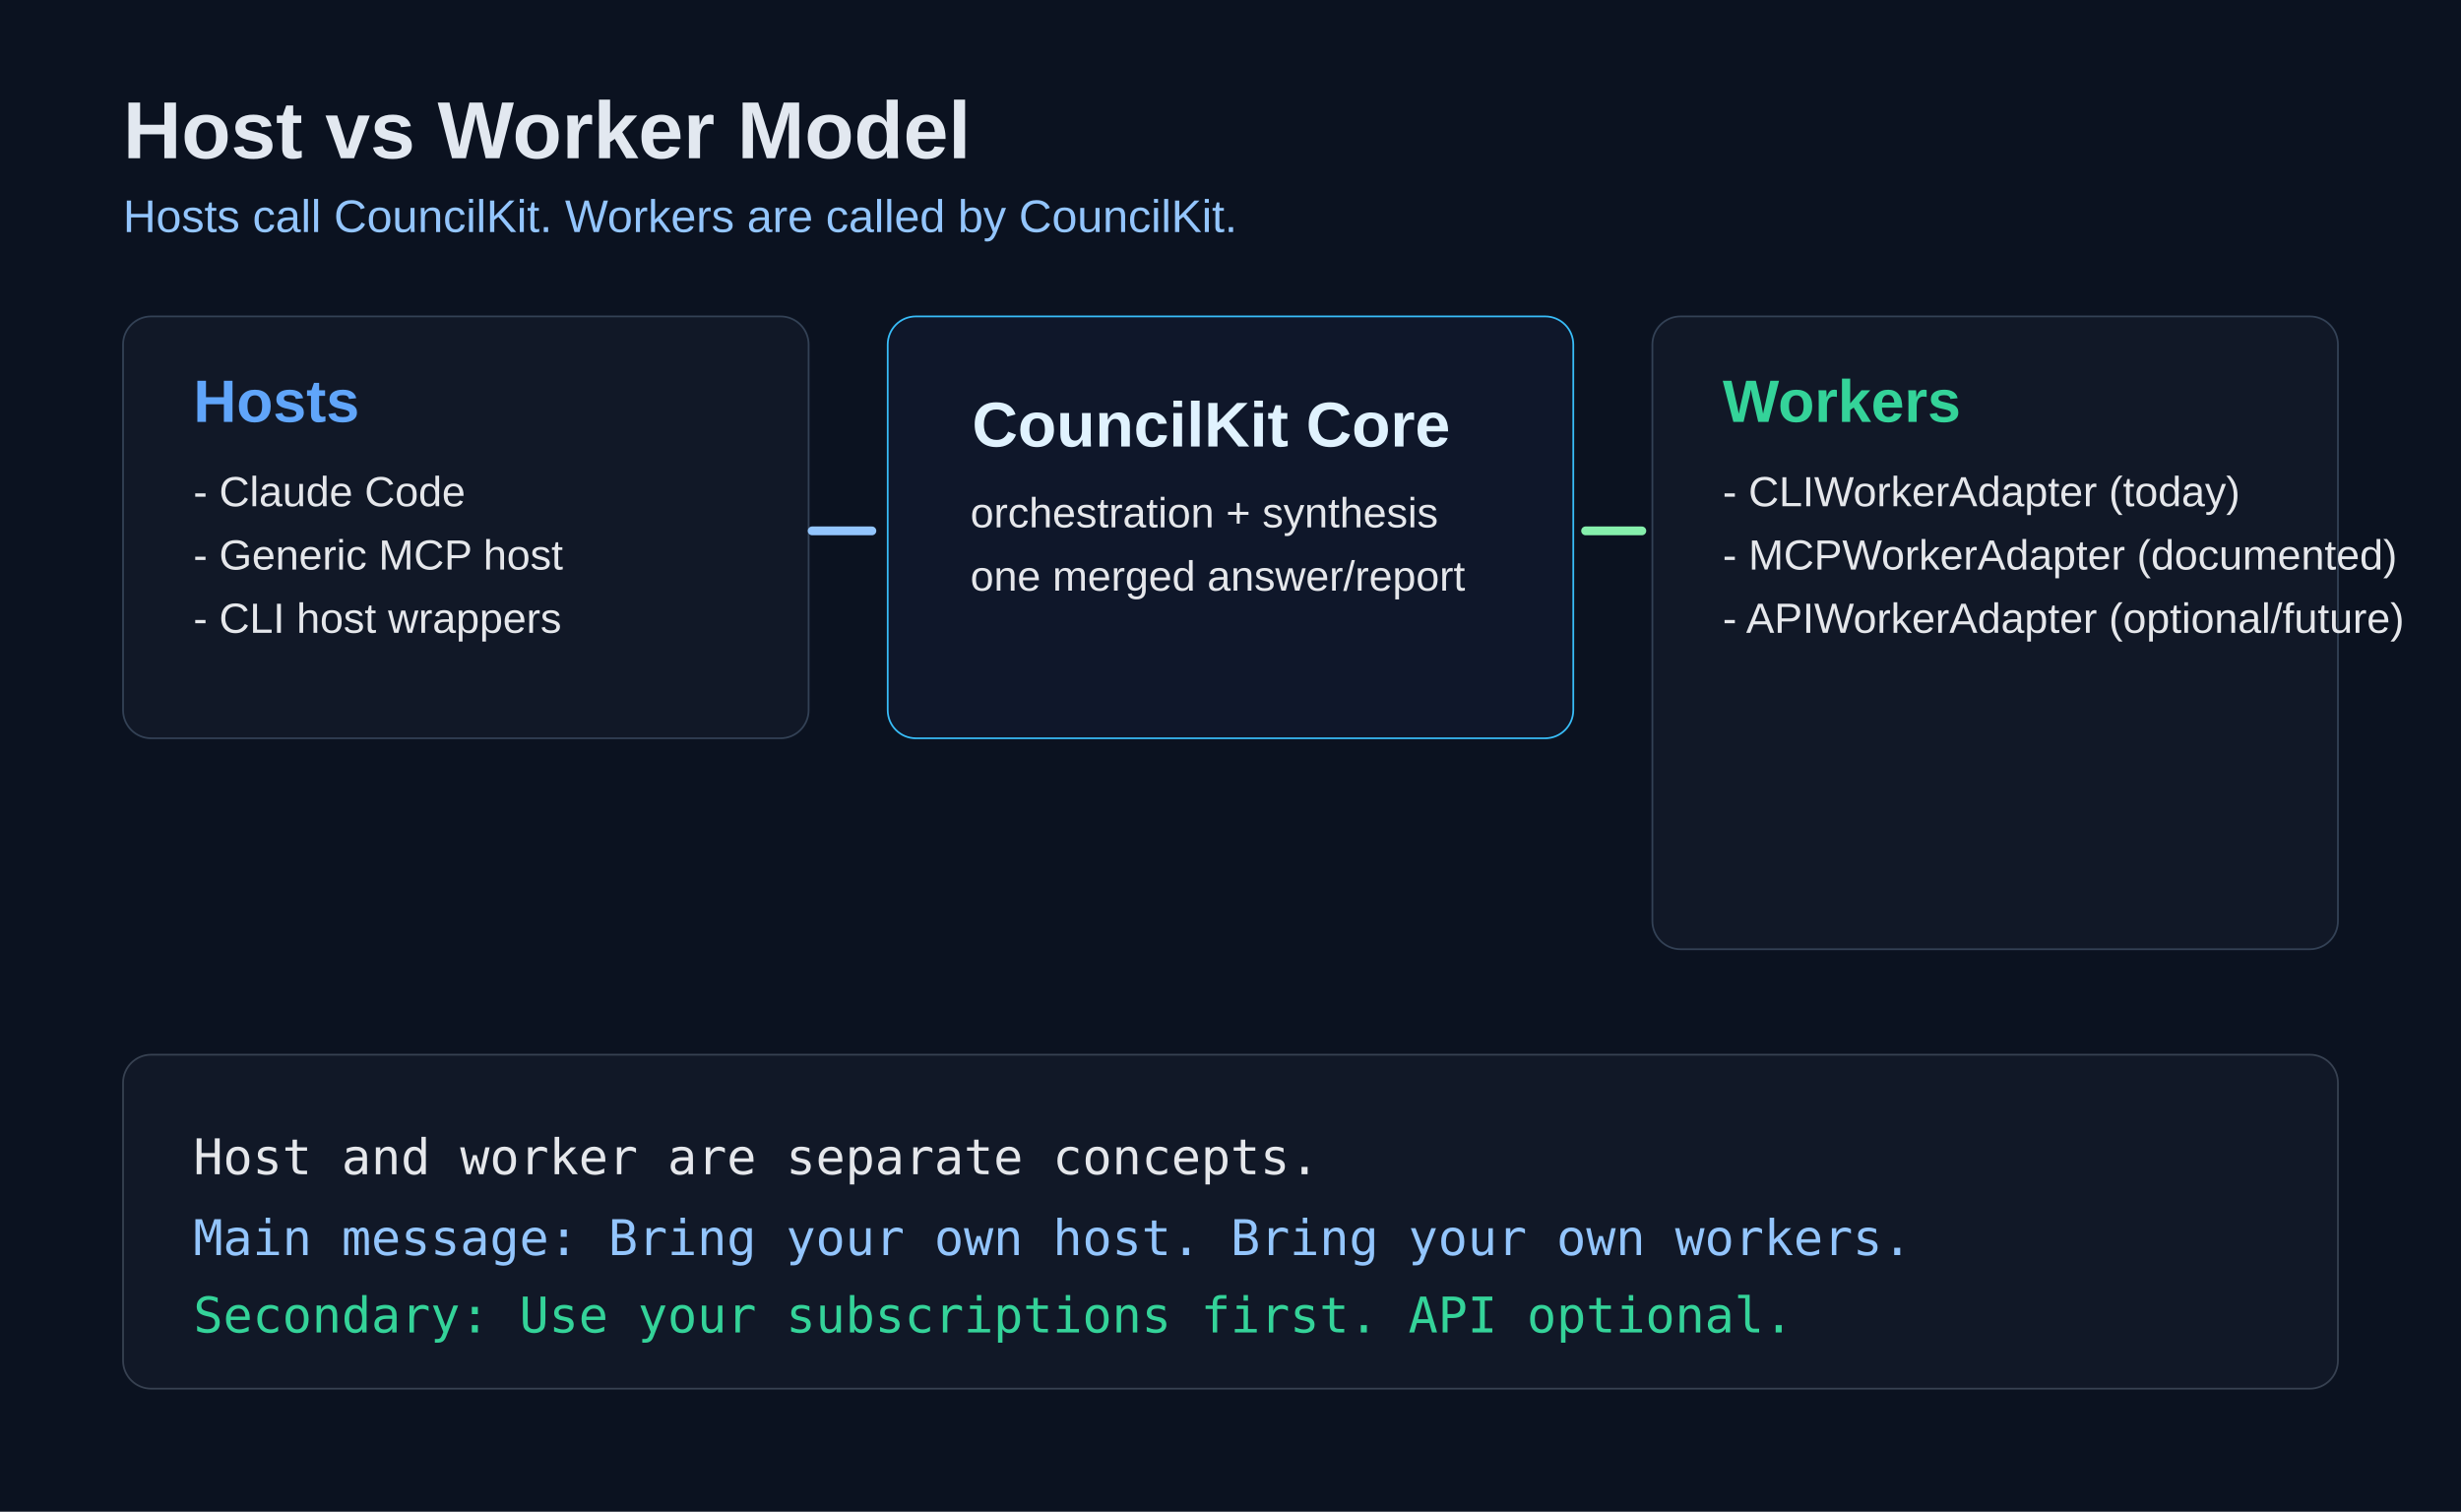
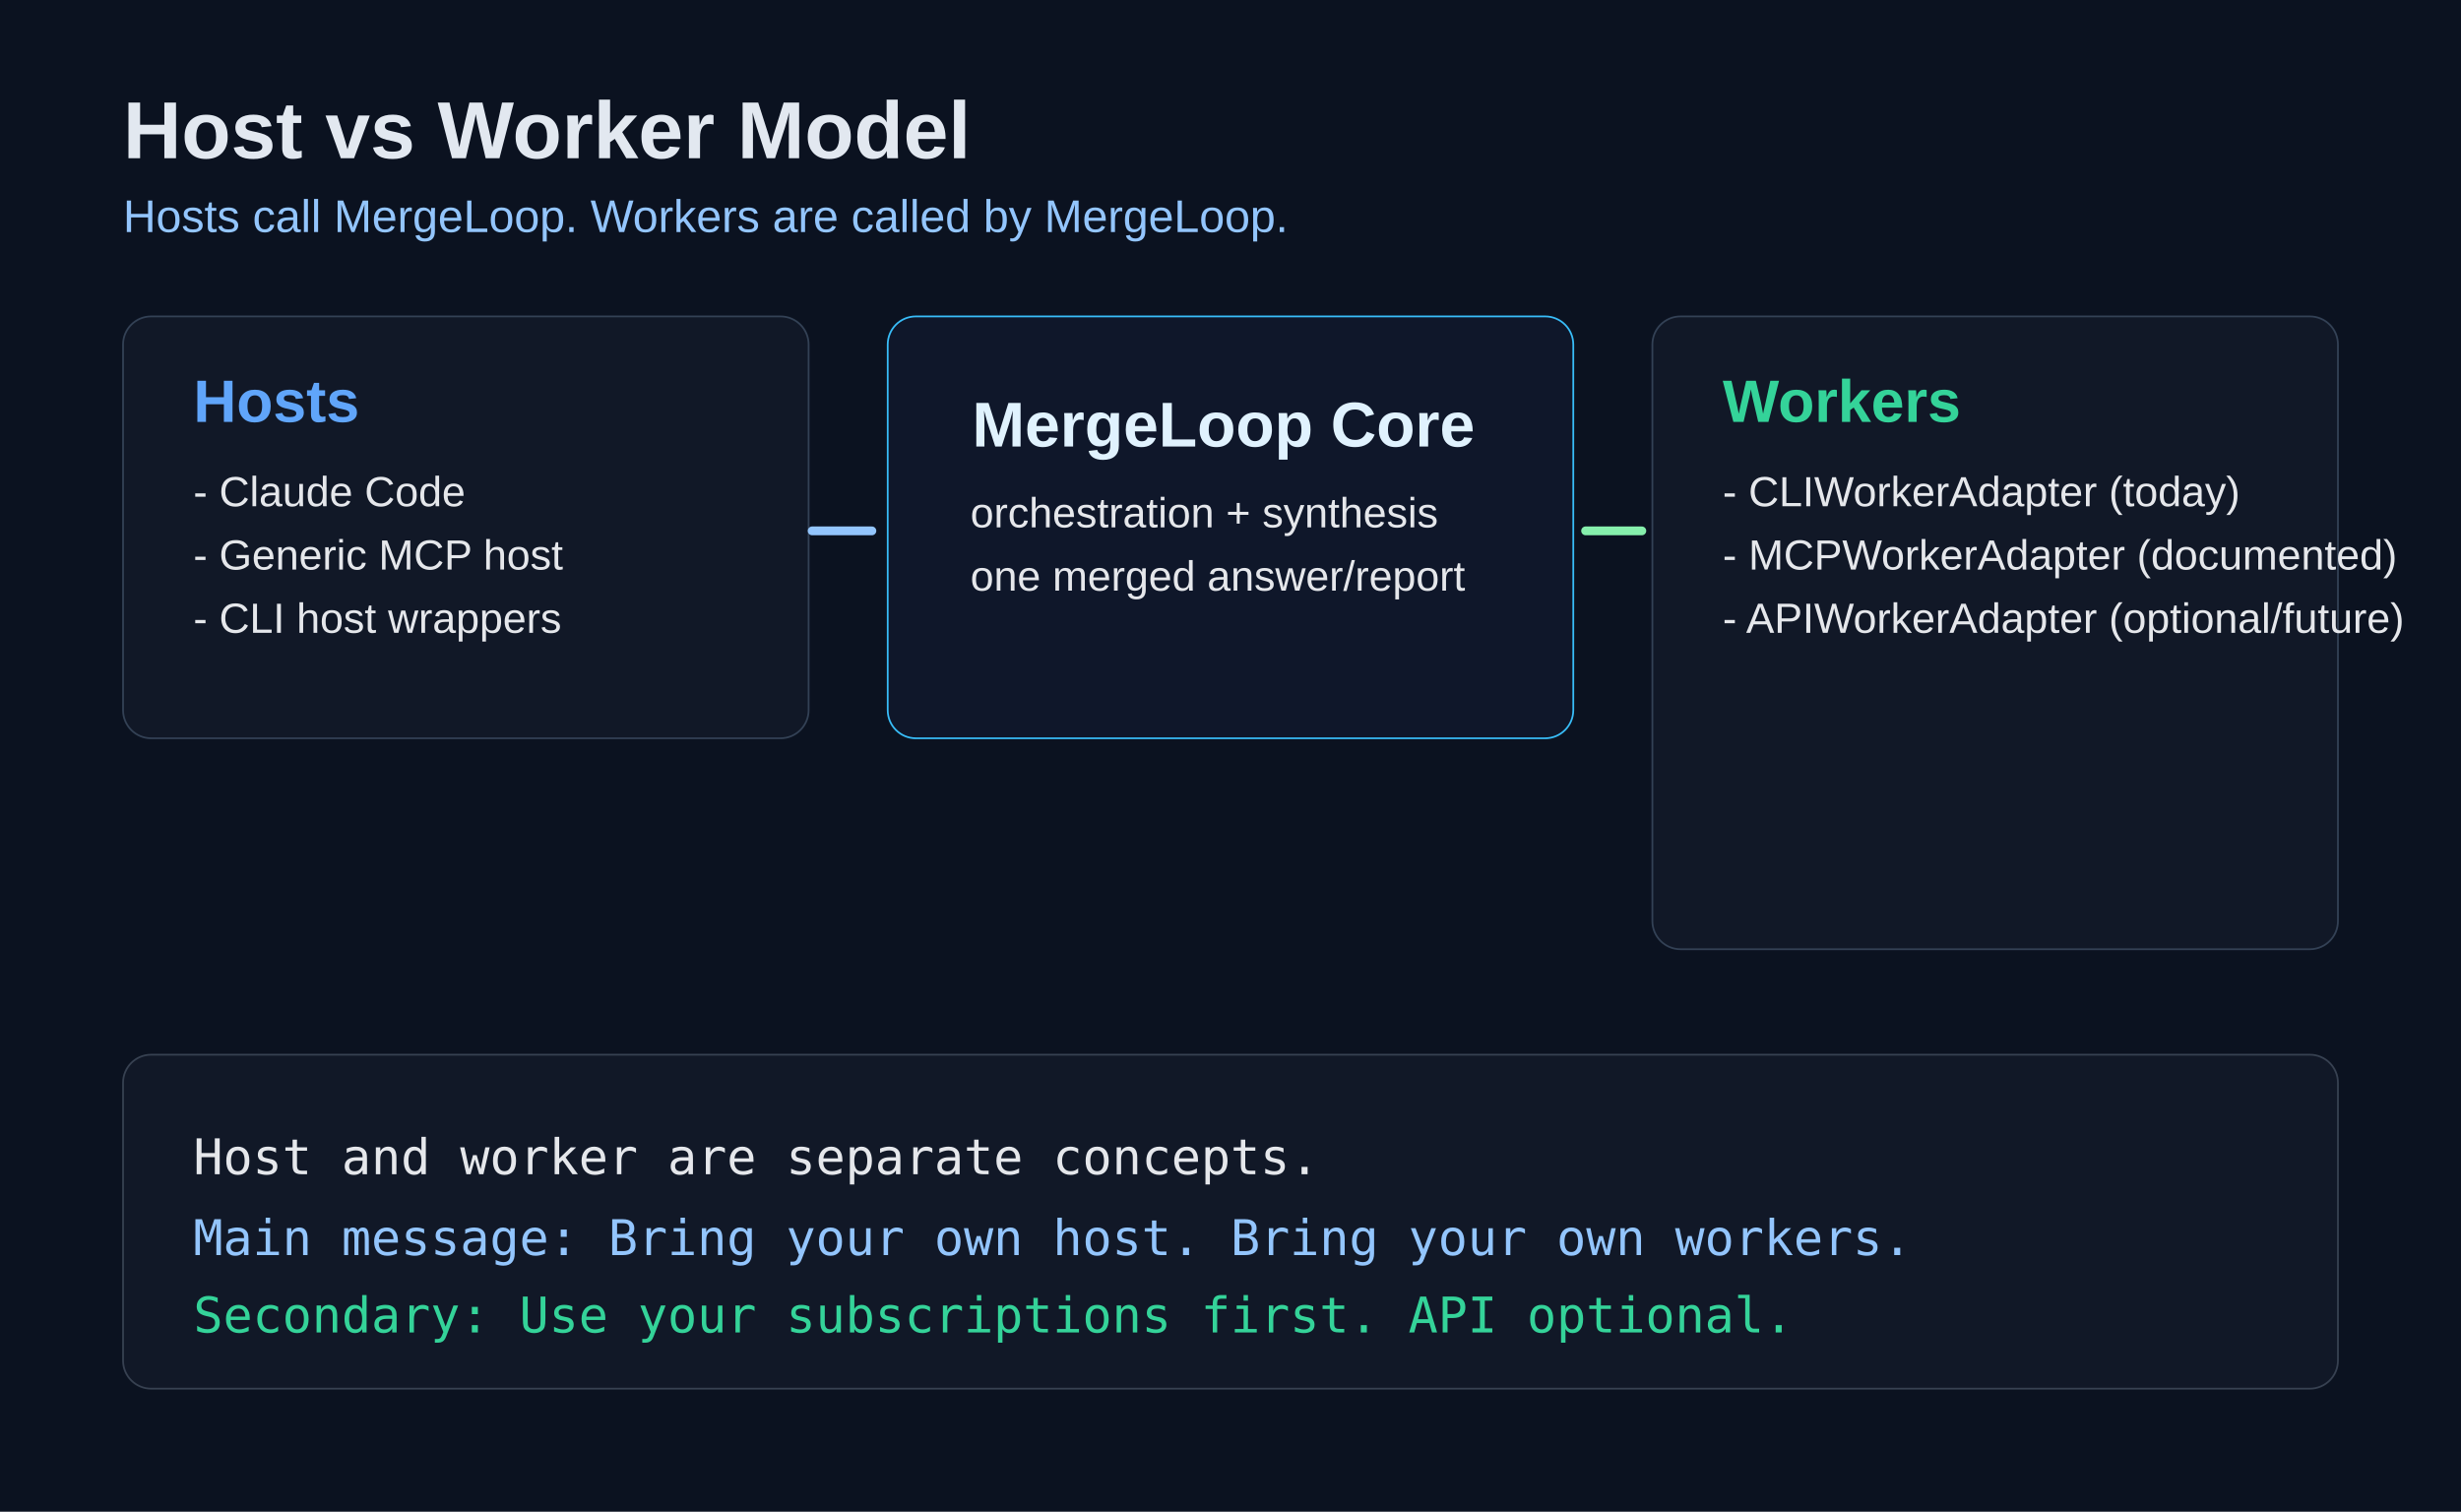
<svg xmlns="http://www.w3.org/2000/svg" width="1400" height="860" viewBox="0 0 1400 860" fill="none">
  <rect width="1400" height="860" fill="#0B1220" />
  <text x="70" y="90" fill="#E2E8F0" font-family="Segoe UI, Arial, sans-serif" font-size="46" font-weight="700">Host vs Worker Model</text>
-   <text x="70" y="132" fill="#93C5FD" font-family="Segoe UI, Arial, sans-serif" font-size="26">Hosts call CouncilKit. Workers are called by CouncilKit.</text>
+   <text x="70" y="132" fill="#93C5FD" font-family="Segoe UI, Arial, sans-serif" font-size="26">Hosts call MergeLoop. Workers are called by MergeLoop.</text>
  <rect x="70" y="180" width="390" height="240" rx="16" fill="#111827" stroke="#334155" />
  <text x="110" y="240" fill="#60A5FA" font-family="Segoe UI, Arial, sans-serif" font-size="34" font-weight="700">Hosts</text>
  <text x="110" y="288" fill="#E5E7EB" font-family="Segoe UI, Arial, sans-serif" font-size="24">- Claude Code</text>
  <text x="110" y="324" fill="#E5E7EB" font-family="Segoe UI, Arial, sans-serif" font-size="24">- Generic MCP host</text>
  <text x="110" y="360" fill="#E5E7EB" font-family="Segoe UI, Arial, sans-serif" font-size="24">- CLI host wrappers</text>
  <rect x="505" y="180" width="390" height="240" rx="16" fill="#0F172A" stroke="#38BDF8" />
-   <text x="553" y="254" fill="#E0F2FE" font-family="Segoe UI, Arial, sans-serif" font-size="36" font-weight="700">CouncilKit Core</text>
+   <text x="553" y="254" fill="#E0F2FE" font-family="Segoe UI, Arial, sans-serif" font-size="36" font-weight="700">MergeLoop Core</text>
  <text x="552" y="300" fill="#E5E7EB" font-family="Segoe UI, Arial, sans-serif" font-size="24">orchestration + synthesis</text>
  <text x="552" y="336" fill="#E5E7EB" font-family="Segoe UI, Arial, sans-serif" font-size="24">one merged answer/report</text>
  <rect x="940" y="180" width="390" height="360" rx="16" fill="#111827" stroke="#334155" />
  <text x="980" y="240" fill="#34D399" font-family="Segoe UI, Arial, sans-serif" font-size="34" font-weight="700">Workers</text>
  <text x="980" y="288" fill="#E5E7EB" font-family="Segoe UI, Arial, sans-serif" font-size="24">- CLIWorkerAdapter (today)</text>
  <text x="980" y="324" fill="#E5E7EB" font-family="Segoe UI, Arial, sans-serif" font-size="24">- MCPWorkerAdapter (documented)</text>
  <text x="980" y="360" fill="#E5E7EB" font-family="Segoe UI, Arial, sans-serif" font-size="24">- APIWorkerAdapter (optional/future)</text>
  <path d="M462 302H496" stroke="#93C5FD" stroke-width="5" stroke-linecap="round" />
  <path d="M902 302H934" stroke="#86EFAC" stroke-width="5" stroke-linecap="round" />
  <rect x="70" y="600" width="1260" height="190" rx="16" fill="#111827" stroke="#374151" />
  <text x="110" y="668" fill="#E5E7EB" font-family="Consolas, Menlo, monospace" font-size="28">Host and worker are separate concepts.</text>
  <text x="110" y="714" fill="#93C5FD" font-family="Consolas, Menlo, monospace" font-size="28">Main message: Bring your own host. Bring your own workers.</text>
  <text x="110" y="758" fill="#34D399" font-family="Consolas, Menlo, monospace" font-size="28">Secondary: Use your subscriptions first. API optional.</text>
</svg>
